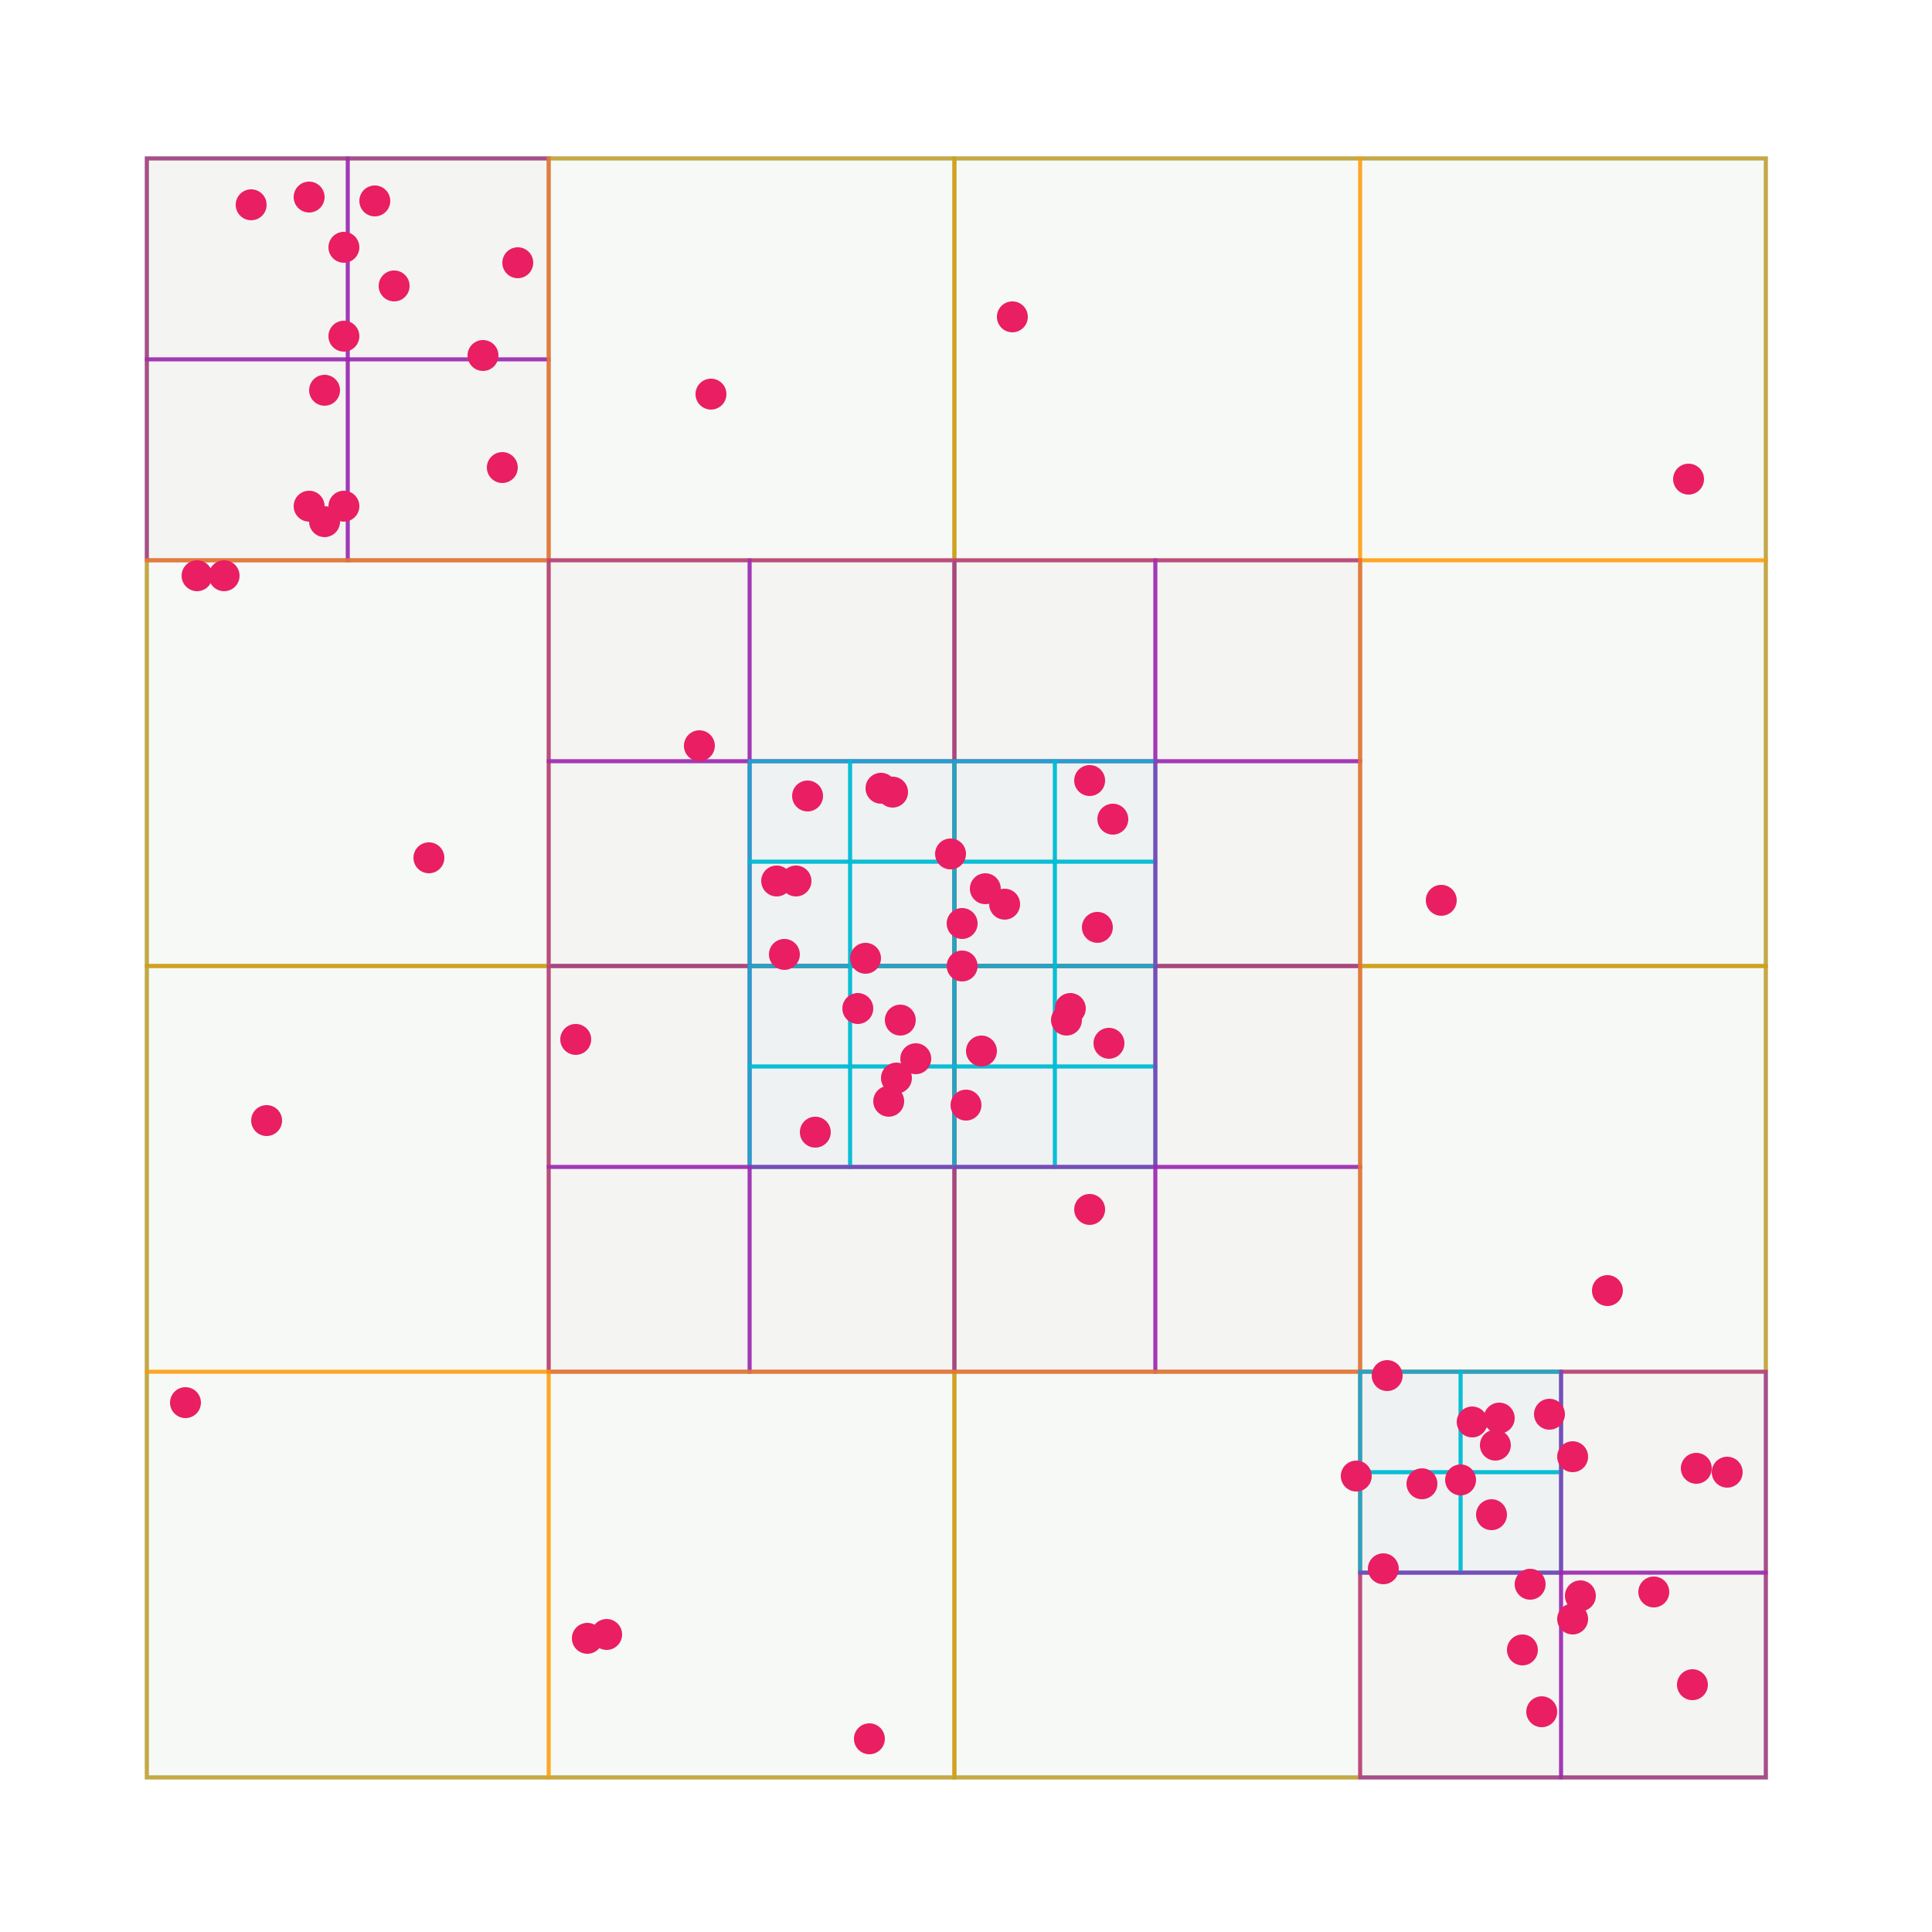
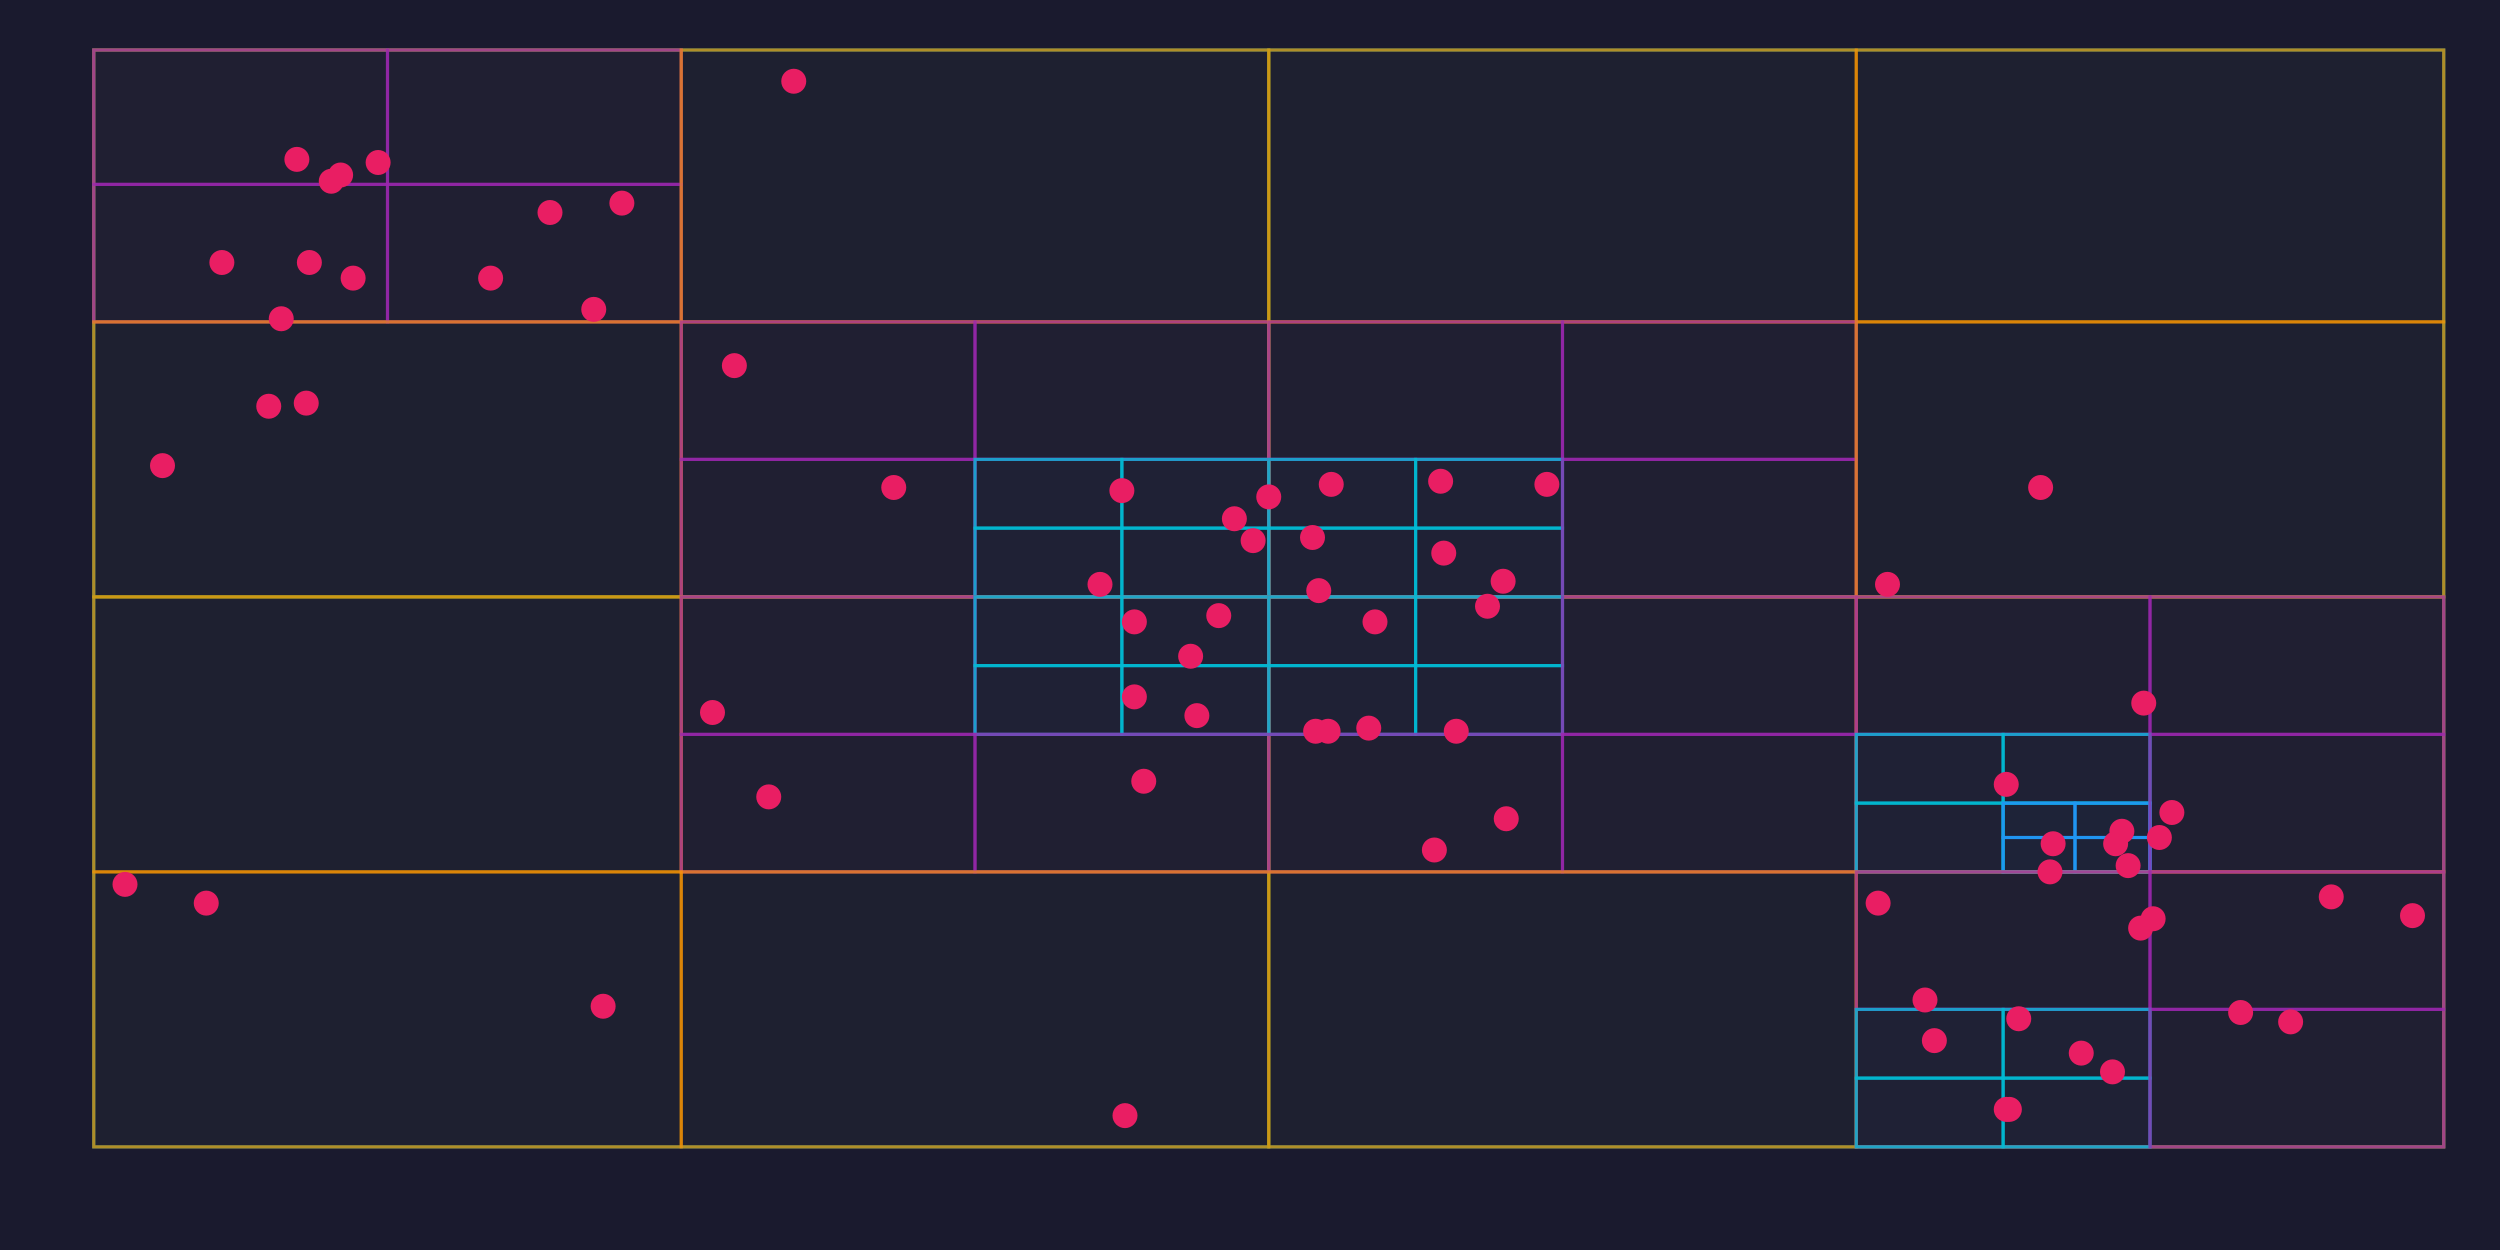
- <svg xmlns="http://www.w3.org/2000/svg" viewBox="0 0 500 500" width="500" height="500">
-   <rect width="500" height="500" fill="white" />
+ <svg xmlns="http://www.w3.org/2000/svg" viewBox="0 0 800 400" width="800" height="400">
+   <rect width="800" height="400" fill="#1a1a2e" />
  <g stroke="#2196F3" stroke-width="1" fill="none">
-     <rect x="38" y="41" width="419" height="419" stroke="#2196F3" stroke-opacity="0.40" fill="#2196F3" fill-opacity="0.02" />
-     <rect x="38" y="41" width="209" height="209" stroke="#4CAF50" stroke-opacity="0.50" fill="#4CAF50" fill-opacity="0.02" />
-     <rect x="38" y="41" width="104" height="104" stroke="#FF9800" stroke-opacity="0.60" fill="#FF9800" fill-opacity="0.02" />
-     <rect x="38" y="41" width="52" height="52" stroke="#9C27B0" stroke-opacity="0.70" fill="#9C27B0" fill-opacity="0.02" />
-     <rect x="90" y="41" width="52" height="52" stroke="#9C27B0" stroke-opacity="0.70" fill="#9C27B0" fill-opacity="0.02" />
-     <rect x="38" y="93" width="52" height="52" stroke="#9C27B0" stroke-opacity="0.70" fill="#9C27B0" fill-opacity="0.02" />
-     <rect x="90" y="93" width="52" height="52" stroke="#9C27B0" stroke-opacity="0.70" fill="#9C27B0" fill-opacity="0.02" />
-     <rect x="142" y="41" width="105" height="104" stroke="#FF9800" stroke-opacity="0.60" fill="#FF9800" fill-opacity="0.02" />
-     <rect x="38" y="145" width="104" height="105" stroke="#FF9800" stroke-opacity="0.60" fill="#FF9800" fill-opacity="0.02" />
-     <rect x="142" y="145" width="105" height="105" stroke="#FF9800" stroke-opacity="0.60" fill="#FF9800" fill-opacity="0.02" />
-     <rect x="142" y="145" width="52" height="52" stroke="#9C27B0" stroke-opacity="0.70" fill="#9C27B0" fill-opacity="0.02" />
-     <rect x="194" y="145" width="53" height="52" stroke="#9C27B0" stroke-opacity="0.70" fill="#9C27B0" fill-opacity="0.02" />
-     <rect x="142" y="197" width="52" height="53" stroke="#9C27B0" stroke-opacity="0.70" fill="#9C27B0" fill-opacity="0.02" />
-     <rect x="194" y="197" width="53" height="53" stroke="#9C27B0" stroke-opacity="0.70" fill="#9C27B0" fill-opacity="0.02" />
-     <rect x="194" y="197" width="26" height="26" stroke="#00BCD4" stroke-opacity="0.80" fill="#00BCD4" fill-opacity="0.02" />
-     <rect x="220" y="197" width="27" height="26" stroke="#00BCD4" stroke-opacity="0.80" fill="#00BCD4" fill-opacity="0.02" />
-     <rect x="194" y="223" width="26" height="27" stroke="#00BCD4" stroke-opacity="0.80" fill="#00BCD4" fill-opacity="0.02" />
-     <rect x="220" y="223" width="27" height="27" stroke="#00BCD4" stroke-opacity="0.80" fill="#00BCD4" fill-opacity="0.02" />
-     <rect x="247" y="41" width="210" height="209" stroke="#4CAF50" stroke-opacity="0.50" fill="#4CAF50" fill-opacity="0.02" />
-     <rect x="247" y="41" width="105" height="104" stroke="#FF9800" stroke-opacity="0.60" fill="#FF9800" fill-opacity="0.02" />
-     <rect x="352" y="41" width="105" height="104" stroke="#FF9800" stroke-opacity="0.60" fill="#FF9800" fill-opacity="0.02" />
-     <rect x="247" y="145" width="105" height="105" stroke="#FF9800" stroke-opacity="0.60" fill="#FF9800" fill-opacity="0.02" />
-     <rect x="247" y="145" width="52" height="52" stroke="#9C27B0" stroke-opacity="0.70" fill="#9C27B0" fill-opacity="0.02" />
-     <rect x="299" y="145" width="53" height="52" stroke="#9C27B0" stroke-opacity="0.70" fill="#9C27B0" fill-opacity="0.02" />
-     <rect x="247" y="197" width="52" height="53" stroke="#9C27B0" stroke-opacity="0.70" fill="#9C27B0" fill-opacity="0.02" />
-     <rect x="247" y="197" width="26" height="26" stroke="#00BCD4" stroke-opacity="0.80" fill="#00BCD4" fill-opacity="0.02" />
-     <rect x="273" y="197" width="26" height="26" stroke="#00BCD4" stroke-opacity="0.80" fill="#00BCD4" fill-opacity="0.02" />
-     <rect x="247" y="223" width="26" height="27" stroke="#00BCD4" stroke-opacity="0.80" fill="#00BCD4" fill-opacity="0.02" />
-     <rect x="273" y="223" width="26" height="27" stroke="#00BCD4" stroke-opacity="0.80" fill="#00BCD4" fill-opacity="0.02" />
-     <rect x="299" y="197" width="53" height="53" stroke="#9C27B0" stroke-opacity="0.70" fill="#9C27B0" fill-opacity="0.02" />
-     <rect x="352" y="145" width="105" height="105" stroke="#FF9800" stroke-opacity="0.60" fill="#FF9800" fill-opacity="0.02" />
-     <rect x="38" y="250" width="209" height="210" stroke="#4CAF50" stroke-opacity="0.50" fill="#4CAF50" fill-opacity="0.02" />
-     <rect x="38" y="250" width="104" height="105" stroke="#FF9800" stroke-opacity="0.60" fill="#FF9800" fill-opacity="0.02" />
-     <rect x="142" y="250" width="105" height="105" stroke="#FF9800" stroke-opacity="0.60" fill="#FF9800" fill-opacity="0.02" />
-     <rect x="142" y="250" width="52" height="52" stroke="#9C27B0" stroke-opacity="0.70" fill="#9C27B0" fill-opacity="0.02" />
-     <rect x="194" y="250" width="53" height="52" stroke="#9C27B0" stroke-opacity="0.70" fill="#9C27B0" fill-opacity="0.02" />
-     <rect x="194" y="250" width="26" height="26" stroke="#00BCD4" stroke-opacity="0.80" fill="#00BCD4" fill-opacity="0.02" />
-     <rect x="220" y="250" width="27" height="26" stroke="#00BCD4" stroke-opacity="0.80" fill="#00BCD4" fill-opacity="0.02" />
-     <rect x="194" y="276" width="26" height="26" stroke="#00BCD4" stroke-opacity="0.80" fill="#00BCD4" fill-opacity="0.02" />
-     <rect x="220" y="276" width="27" height="26" stroke="#00BCD4" stroke-opacity="0.80" fill="#00BCD4" fill-opacity="0.02" />
-     <rect x="142" y="302" width="52" height="53" stroke="#9C27B0" stroke-opacity="0.70" fill="#9C27B0" fill-opacity="0.02" />
-     <rect x="194" y="302" width="53" height="53" stroke="#9C27B0" stroke-opacity="0.70" fill="#9C27B0" fill-opacity="0.02" />
-     <rect x="38" y="355" width="104" height="105" stroke="#FF9800" stroke-opacity="0.60" fill="#FF9800" fill-opacity="0.02" />
-     <rect x="142" y="355" width="105" height="105" stroke="#FF9800" stroke-opacity="0.60" fill="#FF9800" fill-opacity="0.02" />
-     <rect x="247" y="250" width="210" height="210" stroke="#4CAF50" stroke-opacity="0.50" fill="#4CAF50" fill-opacity="0.02" />
-     <rect x="247" y="250" width="105" height="105" stroke="#FF9800" stroke-opacity="0.60" fill="#FF9800" fill-opacity="0.02" />
-     <rect x="247" y="250" width="52" height="52" stroke="#9C27B0" stroke-opacity="0.70" fill="#9C27B0" fill-opacity="0.02" />
-     <rect x="247" y="250" width="26" height="26" stroke="#00BCD4" stroke-opacity="0.80" fill="#00BCD4" fill-opacity="0.02" />
-     <rect x="273" y="250" width="26" height="26" stroke="#00BCD4" stroke-opacity="0.80" fill="#00BCD4" fill-opacity="0.02" />
-     <rect x="247" y="276" width="26" height="26" stroke="#00BCD4" stroke-opacity="0.80" fill="#00BCD4" fill-opacity="0.02" />
-     <rect x="273" y="276" width="26" height="26" stroke="#00BCD4" stroke-opacity="0.80" fill="#00BCD4" fill-opacity="0.02" />
-     <rect x="299" y="250" width="53" height="52" stroke="#9C27B0" stroke-opacity="0.70" fill="#9C27B0" fill-opacity="0.02" />
-     <rect x="247" y="302" width="52" height="53" stroke="#9C27B0" stroke-opacity="0.70" fill="#9C27B0" fill-opacity="0.02" />
-     <rect x="299" y="302" width="53" height="53" stroke="#9C27B0" stroke-opacity="0.70" fill="#9C27B0" fill-opacity="0.02" />
-     <rect x="352" y="250" width="105" height="105" stroke="#FF9800" stroke-opacity="0.60" fill="#FF9800" fill-opacity="0.02" />
-     <rect x="247" y="355" width="105" height="105" stroke="#FF9800" stroke-opacity="0.60" fill="#FF9800" fill-opacity="0.02" />
-     <rect x="352" y="355" width="105" height="105" stroke="#FF9800" stroke-opacity="0.60" fill="#FF9800" fill-opacity="0.02" />
-     <rect x="352" y="355" width="52" height="52" stroke="#9C27B0" stroke-opacity="0.70" fill="#9C27B0" fill-opacity="0.02" />
-     <rect x="352" y="355" width="26" height="26" stroke="#00BCD4" stroke-opacity="0.80" fill="#00BCD4" fill-opacity="0.02" />
-     <rect x="378" y="355" width="26" height="26" stroke="#00BCD4" stroke-opacity="0.80" fill="#00BCD4" fill-opacity="0.02" />
-     <rect x="352" y="381" width="26" height="26" stroke="#00BCD4" stroke-opacity="0.80" fill="#00BCD4" fill-opacity="0.02" />
-     <rect x="378" y="381" width="26" height="26" stroke="#00BCD4" stroke-opacity="0.80" fill="#00BCD4" fill-opacity="0.02" />
-     <rect x="404" y="355" width="53" height="52" stroke="#9C27B0" stroke-opacity="0.70" fill="#9C27B0" fill-opacity="0.02" />
-     <rect x="352" y="407" width="52" height="53" stroke="#9C27B0" stroke-opacity="0.70" fill="#9C27B0" fill-opacity="0.02" />
-     <rect x="404" y="407" width="53" height="53" stroke="#9C27B0" stroke-opacity="0.70" fill="#9C27B0" fill-opacity="0.02" />
+     <rect x="30" y="16" width="752" height="351" stroke="#2196F3" stroke-opacity="0.40" fill="#2196F3" fill-opacity="0.02" />
+     <rect x="30" y="16" width="376" height="175" stroke="#4CAF50" stroke-opacity="0.50" fill="#4CAF50" fill-opacity="0.02" />
+     <rect x="30" y="16" width="188" height="87" stroke="#FF9800" stroke-opacity="0.60" fill="#FF9800" fill-opacity="0.02" />
+     <rect x="30" y="16" width="94" height="43" stroke="#9C27B0" stroke-opacity="0.70" fill="#9C27B0" fill-opacity="0.02" />
+     <rect x="124" y="16" width="94" height="43" stroke="#9C27B0" stroke-opacity="0.70" fill="#9C27B0" fill-opacity="0.02" />
+     <rect x="30" y="59" width="94" height="44" stroke="#9C27B0" stroke-opacity="0.70" fill="#9C27B0" fill-opacity="0.02" />
+     <rect x="124" y="59" width="94" height="44" stroke="#9C27B0" stroke-opacity="0.70" fill="#9C27B0" fill-opacity="0.02" />
+     <rect x="218" y="16" width="188" height="87" stroke="#FF9800" stroke-opacity="0.60" fill="#FF9800" fill-opacity="0.02" />
+     <rect x="30" y="103" width="188" height="88" stroke="#FF9800" stroke-opacity="0.60" fill="#FF9800" fill-opacity="0.02" />
+     <rect x="218" y="103" width="188" height="88" stroke="#FF9800" stroke-opacity="0.60" fill="#FF9800" fill-opacity="0.02" />
+     <rect x="218" y="103" width="94" height="44" stroke="#9C27B0" stroke-opacity="0.70" fill="#9C27B0" fill-opacity="0.02" />
+     <rect x="312" y="103" width="94" height="44" stroke="#9C27B0" stroke-opacity="0.70" fill="#9C27B0" fill-opacity="0.02" />
+     <rect x="218" y="147" width="94" height="44" stroke="#9C27B0" stroke-opacity="0.70" fill="#9C27B0" fill-opacity="0.02" />
+     <rect x="312" y="147" width="94" height="44" stroke="#9C27B0" stroke-opacity="0.70" fill="#9C27B0" fill-opacity="0.02" />
+     <rect x="312" y="147" width="47" height="22" stroke="#00BCD4" stroke-opacity="0.80" fill="#00BCD4" fill-opacity="0.02" />
+     <rect x="359" y="147" width="47" height="22" stroke="#00BCD4" stroke-opacity="0.80" fill="#00BCD4" fill-opacity="0.02" />
+     <rect x="312" y="169" width="47" height="22" stroke="#00BCD4" stroke-opacity="0.80" fill="#00BCD4" fill-opacity="0.02" />
+     <rect x="359" y="169" width="47" height="22" stroke="#00BCD4" stroke-opacity="0.80" fill="#00BCD4" fill-opacity="0.02" />
+     <rect x="406" y="16" width="376" height="175" stroke="#4CAF50" stroke-opacity="0.50" fill="#4CAF50" fill-opacity="0.02" />
+     <rect x="406" y="16" width="188" height="87" stroke="#FF9800" stroke-opacity="0.60" fill="#FF9800" fill-opacity="0.02" />
+     <rect x="594" y="16" width="188" height="87" stroke="#FF9800" stroke-opacity="0.60" fill="#FF9800" fill-opacity="0.02" />
+     <rect x="406" y="103" width="188" height="88" stroke="#FF9800" stroke-opacity="0.60" fill="#FF9800" fill-opacity="0.02" />
+     <rect x="406" y="103" width="94" height="44" stroke="#9C27B0" stroke-opacity="0.70" fill="#9C27B0" fill-opacity="0.02" />
+     <rect x="500" y="103" width="94" height="44" stroke="#9C27B0" stroke-opacity="0.70" fill="#9C27B0" fill-opacity="0.02" />
+     <rect x="406" y="147" width="94" height="44" stroke="#9C27B0" stroke-opacity="0.70" fill="#9C27B0" fill-opacity="0.02" />
+     <rect x="406" y="147" width="47" height="22" stroke="#00BCD4" stroke-opacity="0.80" fill="#00BCD4" fill-opacity="0.02" />
+     <rect x="453" y="147" width="47" height="22" stroke="#00BCD4" stroke-opacity="0.80" fill="#00BCD4" fill-opacity="0.02" />
+     <rect x="406" y="169" width="47" height="22" stroke="#00BCD4" stroke-opacity="0.80" fill="#00BCD4" fill-opacity="0.02" />
+     <rect x="453" y="169" width="47" height="22" stroke="#00BCD4" stroke-opacity="0.80" fill="#00BCD4" fill-opacity="0.02" />
+     <rect x="500" y="147" width="94" height="44" stroke="#9C27B0" stroke-opacity="0.70" fill="#9C27B0" fill-opacity="0.02" />
+     <rect x="594" y="103" width="188" height="88" stroke="#FF9800" stroke-opacity="0.60" fill="#FF9800" fill-opacity="0.02" />
+     <rect x="30" y="191" width="376" height="176" stroke="#4CAF50" stroke-opacity="0.50" fill="#4CAF50" fill-opacity="0.02" />
+     <rect x="30" y="191" width="188" height="88" stroke="#FF9800" stroke-opacity="0.60" fill="#FF9800" fill-opacity="0.02" />
+     <rect x="218" y="191" width="188" height="88" stroke="#FF9800" stroke-opacity="0.60" fill="#FF9800" fill-opacity="0.02" />
+     <rect x="218" y="191" width="94" height="44" stroke="#9C27B0" stroke-opacity="0.70" fill="#9C27B0" fill-opacity="0.02" />
+     <rect x="312" y="191" width="94" height="44" stroke="#9C27B0" stroke-opacity="0.70" fill="#9C27B0" fill-opacity="0.02" />
+     <rect x="312" y="191" width="47" height="22" stroke="#00BCD4" stroke-opacity="0.80" fill="#00BCD4" fill-opacity="0.02" />
+     <rect x="359" y="191" width="47" height="22" stroke="#00BCD4" stroke-opacity="0.80" fill="#00BCD4" fill-opacity="0.02" />
+     <rect x="312" y="213" width="47" height="22" stroke="#00BCD4" stroke-opacity="0.80" fill="#00BCD4" fill-opacity="0.02" />
+     <rect x="359" y="213" width="47" height="22" stroke="#00BCD4" stroke-opacity="0.80" fill="#00BCD4" fill-opacity="0.02" />
+     <rect x="218" y="235" width="94" height="44" stroke="#9C27B0" stroke-opacity="0.70" fill="#9C27B0" fill-opacity="0.02" />
+     <rect x="312" y="235" width="94" height="44" stroke="#9C27B0" stroke-opacity="0.70" fill="#9C27B0" fill-opacity="0.02" />
+     <rect x="30" y="279" width="188" height="88" stroke="#FF9800" stroke-opacity="0.60" fill="#FF9800" fill-opacity="0.02" />
+     <rect x="218" y="279" width="188" height="88" stroke="#FF9800" stroke-opacity="0.60" fill="#FF9800" fill-opacity="0.02" />
+     <rect x="406" y="191" width="376" height="176" stroke="#4CAF50" stroke-opacity="0.50" fill="#4CAF50" fill-opacity="0.02" />
+     <rect x="406" y="191" width="188" height="88" stroke="#FF9800" stroke-opacity="0.60" fill="#FF9800" fill-opacity="0.02" />
+     <rect x="406" y="191" width="94" height="44" stroke="#9C27B0" stroke-opacity="0.70" fill="#9C27B0" fill-opacity="0.02" />
+     <rect x="406" y="191" width="47" height="22" stroke="#00BCD4" stroke-opacity="0.80" fill="#00BCD4" fill-opacity="0.02" />
+     <rect x="453" y="191" width="47" height="22" stroke="#00BCD4" stroke-opacity="0.80" fill="#00BCD4" fill-opacity="0.02" />
+     <rect x="406" y="213" width="47" height="22" stroke="#00BCD4" stroke-opacity="0.80" fill="#00BCD4" fill-opacity="0.02" />
+     <rect x="453" y="213" width="47" height="22" stroke="#00BCD4" stroke-opacity="0.80" fill="#00BCD4" fill-opacity="0.02" />
+     <rect x="500" y="191" width="94" height="44" stroke="#9C27B0" stroke-opacity="0.70" fill="#9C27B0" fill-opacity="0.02" />
+     <rect x="406" y="235" width="94" height="44" stroke="#9C27B0" stroke-opacity="0.70" fill="#9C27B0" fill-opacity="0.02" />
+     <rect x="500" y="235" width="94" height="44" stroke="#9C27B0" stroke-opacity="0.70" fill="#9C27B0" fill-opacity="0.02" />
+     <rect x="594" y="191" width="188" height="88" stroke="#FF9800" stroke-opacity="0.60" fill="#FF9800" fill-opacity="0.02" />
+     <rect x="594" y="191" width="94" height="44" stroke="#9C27B0" stroke-opacity="0.70" fill="#9C27B0" fill-opacity="0.02" />
+     <rect x="688" y="191" width="94" height="44" stroke="#9C27B0" stroke-opacity="0.70" fill="#9C27B0" fill-opacity="0.02" />
+     <rect x="594" y="235" width="94" height="44" stroke="#9C27B0" stroke-opacity="0.70" fill="#9C27B0" fill-opacity="0.02" />
+     <rect x="594" y="235" width="47" height="22" stroke="#00BCD4" stroke-opacity="0.80" fill="#00BCD4" fill-opacity="0.02" />
+     <rect x="641" y="235" width="47" height="22" stroke="#00BCD4" stroke-opacity="0.80" fill="#00BCD4" fill-opacity="0.02" />
+     <rect x="594" y="257" width="47" height="22" stroke="#00BCD4" stroke-opacity="0.80" fill="#00BCD4" fill-opacity="0.02" />
+     <rect x="641" y="257" width="47" height="22" stroke="#00BCD4" stroke-opacity="0.80" fill="#00BCD4" fill-opacity="0.02" />
+     <rect x="641" y="257" width="23" height="11" stroke="#2196F3" stroke-opacity="0.90" fill="#2196F3" fill-opacity="0.02" />
+     <rect x="664" y="257" width="24" height="11" stroke="#2196F3" stroke-opacity="0.90" fill="#2196F3" fill-opacity="0.02" />
+     <rect x="641" y="268" width="23" height="11" stroke="#2196F3" stroke-opacity="0.90" fill="#2196F3" fill-opacity="0.02" />
+     <rect x="664" y="268" width="24" height="11" stroke="#2196F3" stroke-opacity="0.90" fill="#2196F3" fill-opacity="0.02" />
+     <rect x="688" y="235" width="94" height="44" stroke="#9C27B0" stroke-opacity="0.70" fill="#9C27B0" fill-opacity="0.02" />
+     <rect x="406" y="279" width="188" height="88" stroke="#FF9800" stroke-opacity="0.60" fill="#FF9800" fill-opacity="0.02" />
+     <rect x="594" y="279" width="188" height="88" stroke="#FF9800" stroke-opacity="0.60" fill="#FF9800" fill-opacity="0.02" />
+     <rect x="594" y="279" width="94" height="44" stroke="#9C27B0" stroke-opacity="0.70" fill="#9C27B0" fill-opacity="0.02" />
+     <rect x="688" y="279" width="94" height="44" stroke="#9C27B0" stroke-opacity="0.70" fill="#9C27B0" fill-opacity="0.02" />
+     <rect x="594" y="323" width="94" height="44" stroke="#9C27B0" stroke-opacity="0.70" fill="#9C27B0" fill-opacity="0.02" />
+     <rect x="594" y="323" width="47" height="22" stroke="#00BCD4" stroke-opacity="0.80" fill="#00BCD4" fill-opacity="0.02" />
+     <rect x="641" y="323" width="47" height="22" stroke="#00BCD4" stroke-opacity="0.80" fill="#00BCD4" fill-opacity="0.02" />
+     <rect x="594" y="345" width="47" height="22" stroke="#00BCD4" stroke-opacity="0.80" fill="#00BCD4" fill-opacity="0.02" />
+     <rect x="641" y="345" width="47" height="22" stroke="#00BCD4" stroke-opacity="0.80" fill="#00BCD4" fill-opacity="0.02" />
+     <rect x="688" y="323" width="94" height="44" stroke="#9C27B0" stroke-opacity="0.70" fill="#9C27B0" fill-opacity="0.02" />
  </g>
  <g fill="#E91E63">
-     <circle cx="125" cy="92" r="4" />
-     <circle cx="89" cy="87" r="4" />
-     <circle cx="58" cy="149" r="4" />
-     <circle cx="65" cy="53" r="4" />
-     <circle cx="97" cy="52" r="4" />
-     <circle cx="80" cy="131" r="4" />
-     <circle cx="134" cy="68" r="4" />
-     <circle cx="80" cy="51" r="4" />
-     <circle cx="84" cy="135" r="4" />
-     <circle cx="51" cy="149" r="4" />
-     <circle cx="102" cy="74" r="4" />
-     <circle cx="130" cy="121" r="4" />
-     <circle cx="89" cy="131" r="4" />
-     <circle cx="89" cy="64" r="4" />
-     <circle cx="84" cy="101" r="4" />
-     <circle cx="232" cy="279" r="4" />
-     <circle cx="211" cy="293" r="4" />
-     <circle cx="249" cy="239" r="4" />
-     <circle cx="206" cy="228" r="4" />
-     <circle cx="246" cy="221" r="4" />
-     <circle cx="222" cy="261" r="4" />
-     <circle cx="260" cy="234" r="4" />
-     <circle cx="277" cy="261" r="4" />
-     <circle cx="276" cy="264" r="4" />
-     <circle cx="237" cy="274" r="4" />
-     <circle cx="203" cy="247" r="4" />
-     <circle cx="233" cy="264" r="4" />
-     <circle cx="287" cy="270" r="4" />
-     <circle cx="249" cy="250" r="4" />
-     <circle cx="254" cy="272" r="4" />
-     <circle cx="230" cy="285" r="4" />
-     <circle cx="288" cy="212" r="4" />
-     <circle cx="209" cy="206" r="4" />
-     <circle cx="231" cy="205" r="4" />
-     <circle cx="228" cy="204" r="4" />
-     <circle cx="224" cy="248" r="4" />
-     <circle cx="255" cy="230" r="4" />
-     <circle cx="250" cy="286" r="4" />
-     <circle cx="201" cy="228" r="4" />
-     <circle cx="284" cy="240" r="4" />
-     <circle cx="396" cy="410" r="4" />
-     <circle cx="394" cy="427" r="4" />
-     <circle cx="399" cy="443" r="4" />
-     <circle cx="438" cy="436" r="4" />
-     <circle cx="358" cy="406" r="4" />
-     <circle cx="368" cy="384" r="4" />
-     <circle cx="381" cy="368" r="4" />
-     <circle cx="386" cy="392" r="4" />
-     <circle cx="428" cy="412" r="4" />
-     <circle cx="409" cy="413" r="4" />
-     <circle cx="359" cy="356" r="4" />
-     <circle cx="351" cy="382" r="4" />
-     <circle cx="407" cy="419" r="4" />
-     <circle cx="378" cy="383" r="4" />
-     <circle cx="439" cy="380" r="4" />
-     <circle cx="387" cy="374" r="4" />
-     <circle cx="401" cy="366" r="4" />
-     <circle cx="447" cy="381" r="4" />
-     <circle cx="388" cy="367" r="4" />
-     <circle cx="407" cy="377" r="4" />
-     <circle cx="152" cy="424" r="4" />
-     <circle cx="111" cy="222" r="4" />
-     <circle cx="262" cy="82" r="4" />
-     <circle cx="282" cy="202" r="4" />
-     <circle cx="149" cy="269" r="4" />
-     <circle cx="437" cy="124" r="4" />
-     <circle cx="69" cy="290" r="4" />
-     <circle cx="416" cy="334" r="4" />
-     <circle cx="48" cy="363" r="4" />
-     <circle cx="181" cy="193" r="4" />
-     <circle cx="373" cy="233" r="4" />
-     <circle cx="225" cy="450" r="4" />
-     <circle cx="184" cy="102" r="4" />
-     <circle cx="157" cy="423" r="4" />
-     <circle cx="282" cy="313" r="4" />
+     <circle cx="113" cy="89" r="4" />
+     <circle cx="106" cy="58" r="4" />
+     <circle cx="199" cy="65" r="4" />
+     <circle cx="121" cy="52" r="4" />
+     <circle cx="176" cy="68" r="4" />
+     <circle cx="95" cy="51" r="4" />
+     <circle cx="99" cy="84" r="4" />
+     <circle cx="52" cy="149" r="4" />
+     <circle cx="90" cy="102" r="4" />
+     <circle cx="86" cy="130" r="4" />
+     <circle cx="157" cy="89" r="4" />
+     <circle cx="71" cy="84" r="4" />
+     <circle cx="98" cy="129" r="4" />
+     <circle cx="190" cy="99" r="4" />
+     <circle cx="109" cy="56" r="4" />
+     <circle cx="420" cy="172" r="4" />
+     <circle cx="462" cy="177" r="4" />
+     <circle cx="383" cy="229" r="4" />
+     <circle cx="440" cy="199" r="4" />
+     <circle cx="363" cy="199" r="4" />
+     <circle cx="466" cy="234" r="4" />
+     <circle cx="406" cy="159" r="4" />
+     <circle cx="461" cy="154" r="4" />
+     <circle cx="421" cy="234" r="4" />
+     <circle cx="438" cy="233" r="4" />
+     <circle cx="481" cy="186" r="4" />
+     <circle cx="425" cy="234" r="4" />
+     <circle cx="459" cy="272" r="4" />
+     <circle cx="395" cy="166" r="4" />
+     <circle cx="359" cy="157" r="4" />
+     <circle cx="495" cy="155" r="4" />
+     <circle cx="422" cy="189" r="4" />
+     <circle cx="352" cy="187" r="4" />
+     <circle cx="476" cy="194" r="4" />
+     <circle cx="381" cy="210" r="4" />
+     <circle cx="366" cy="250" r="4" />
+     <circle cx="482" cy="262" r="4" />
+     <circle cx="363" cy="223" r="4" />
+     <circle cx="401" cy="173" r="4" />
+     <circle cx="390" cy="197" r="4" />
+     <circle cx="717" cy="324" r="4" />
+     <circle cx="689" cy="294" r="4" />
+     <circle cx="695" cy="260" r="4" />
+     <circle cx="676" cy="343" r="4" />
+     <circle cx="601" cy="289" r="4" />
+     <circle cx="619" cy="333" r="4" />
+     <circle cx="642" cy="355" r="4" />
+     <circle cx="733" cy="327" r="4" />
+     <circle cx="646" cy="326" r="4" />
+     <circle cx="656" cy="279" r="4" />
+     <circle cx="677" cy="270" r="4" />
+     <circle cx="746" cy="287" r="4" />
+     <circle cx="657" cy="270" r="4" />
+     <circle cx="643" cy="355" r="4" />
+     <circle cx="666" cy="337" r="4" />
+     <circle cx="679" cy="266" r="4" />
+     <circle cx="685" cy="297" r="4" />
+     <circle cx="642" cy="251" r="4" />
+     <circle cx="681" cy="277" r="4" />
+     <circle cx="616" cy="320" r="4" />
+     <circle cx="66" cy="289" r="4" />
+     <circle cx="286" cy="156" r="4" />
+     <circle cx="604" cy="187" r="4" />
+     <circle cx="360" cy="357" r="4" />
+     <circle cx="686" cy="225" r="4" />
+     <circle cx="653" cy="156" r="4" />
+     <circle cx="772" cy="293" r="4" />
+     <circle cx="235" cy="117" r="4" />
+     <circle cx="426" cy="155" r="4" />
+     <circle cx="254" cy="26" r="4" />
+     <circle cx="228" cy="228" r="4" />
+     <circle cx="246" cy="255" r="4" />
+     <circle cx="691" cy="268" r="4" />
+     <circle cx="40" cy="283" r="4" />
+     <circle cx="193" cy="322" r="4" />
  </g>
</svg>
